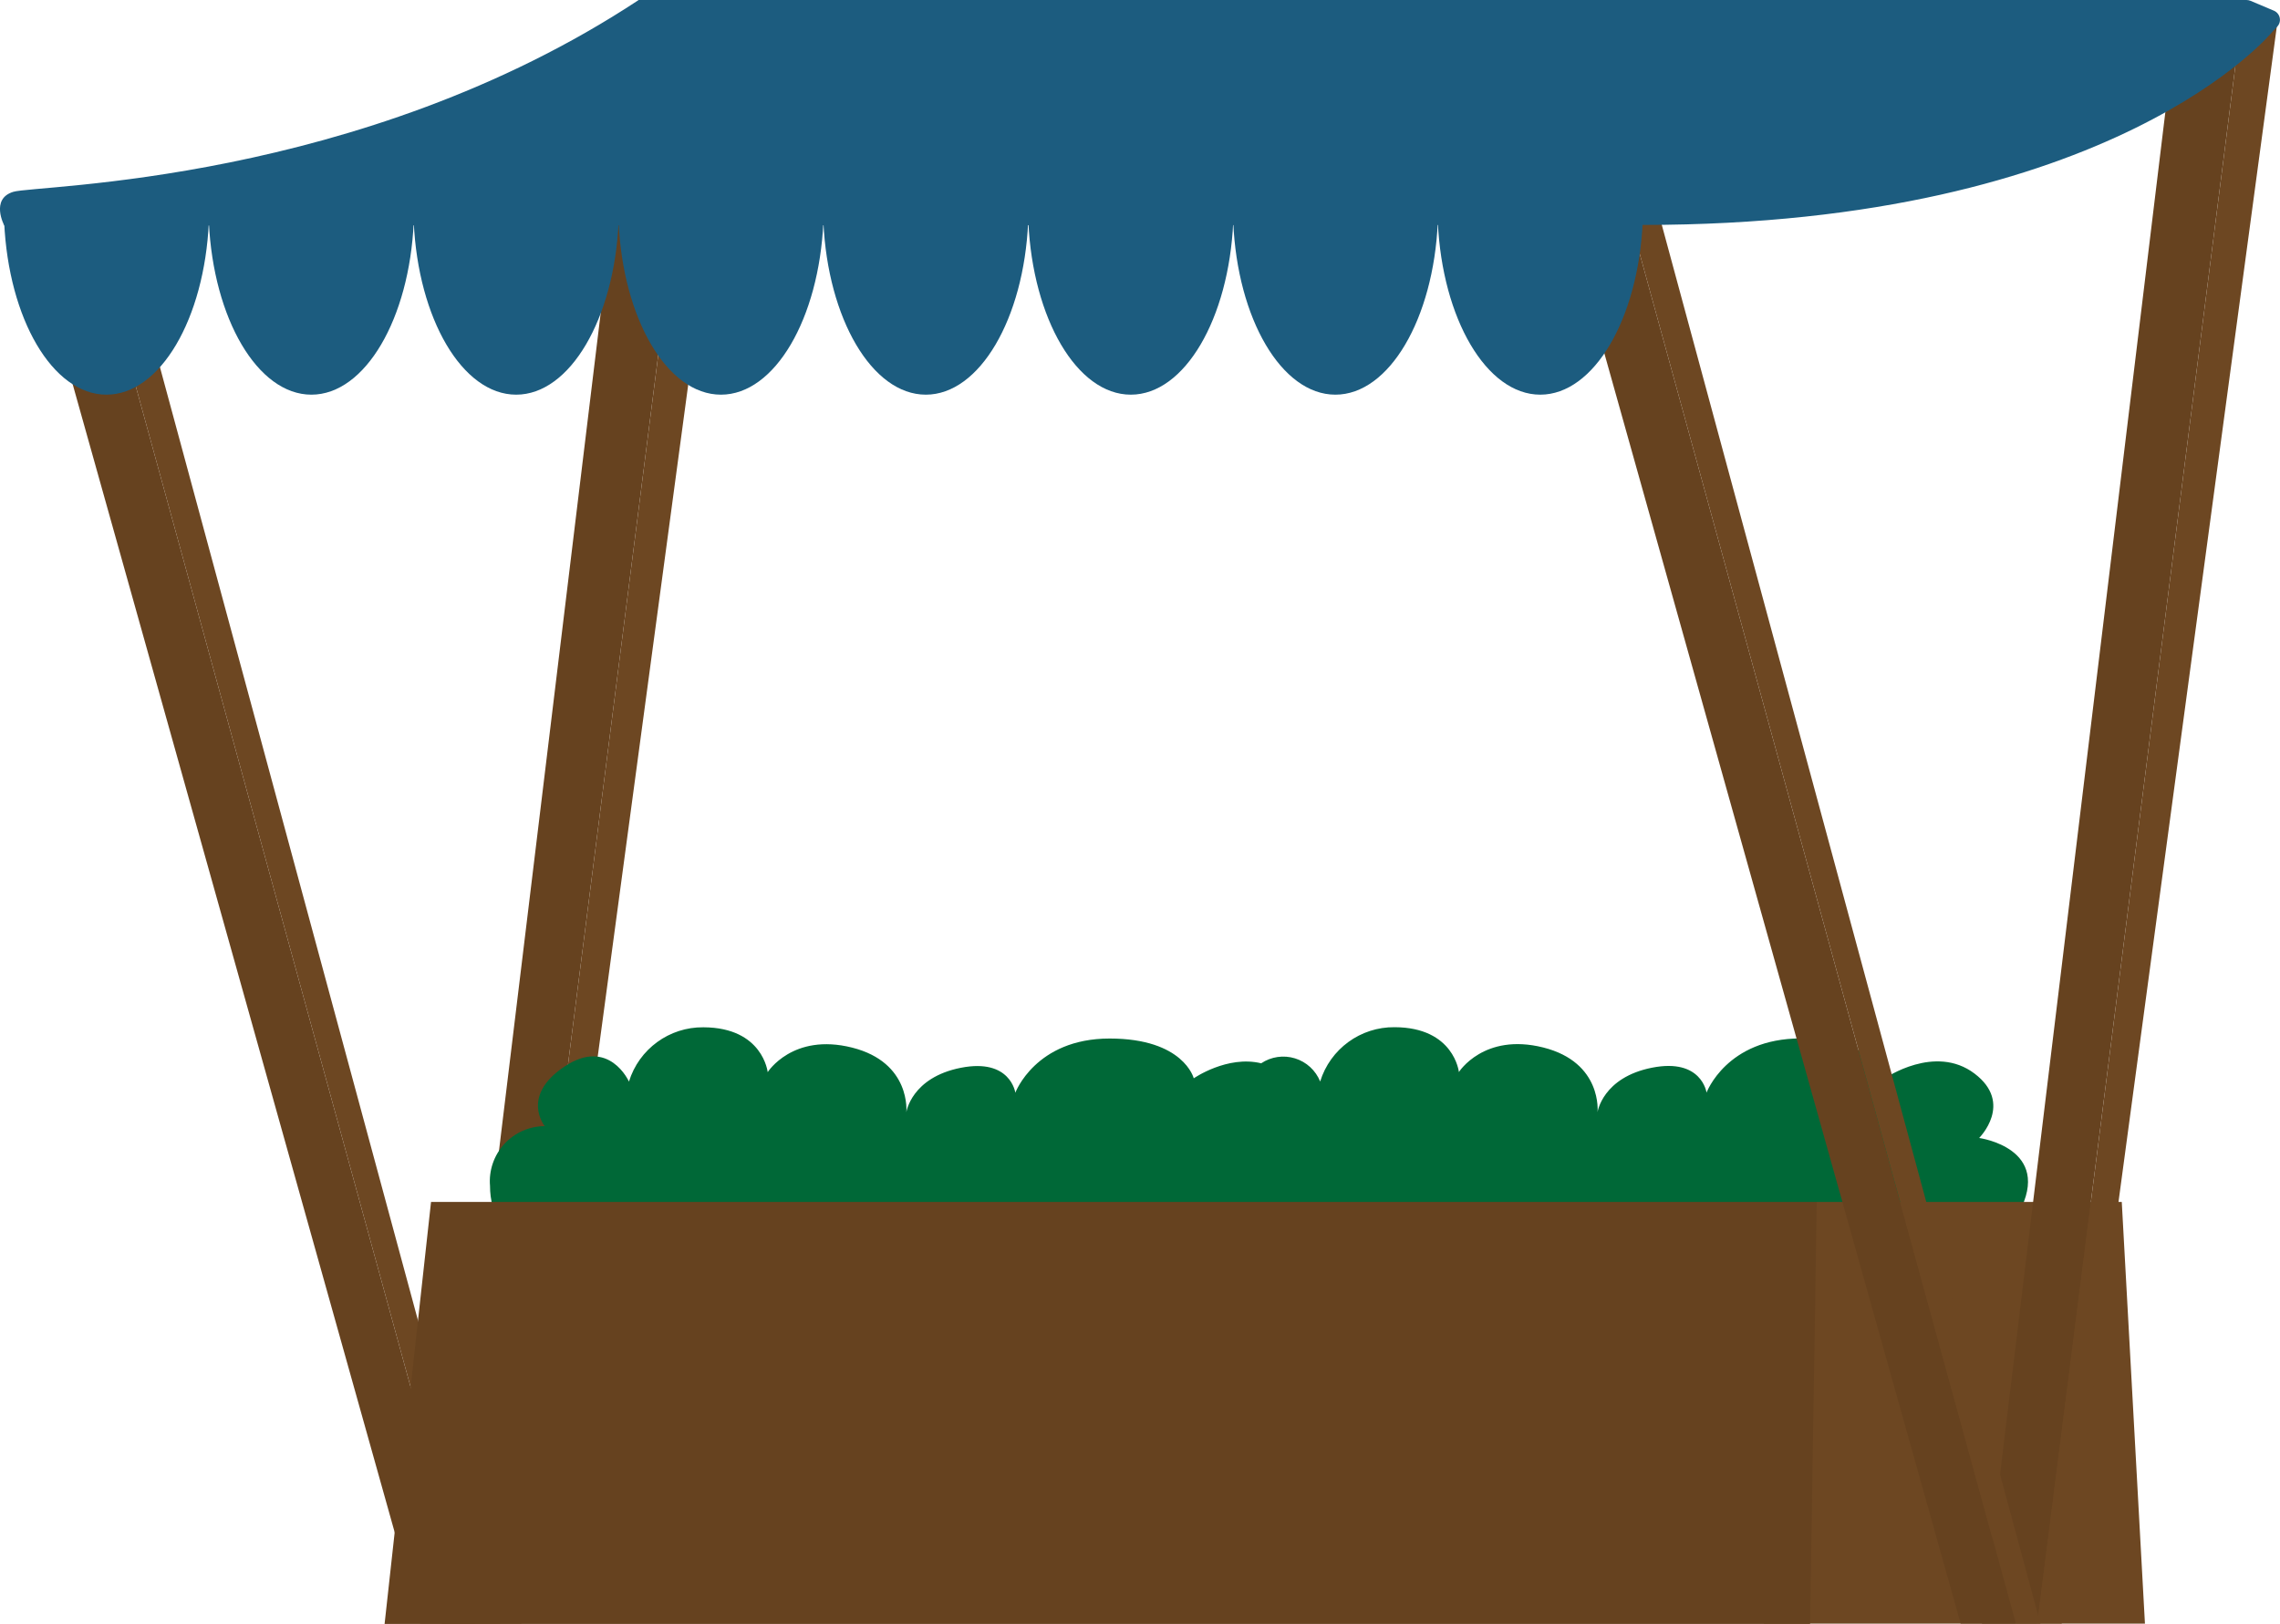
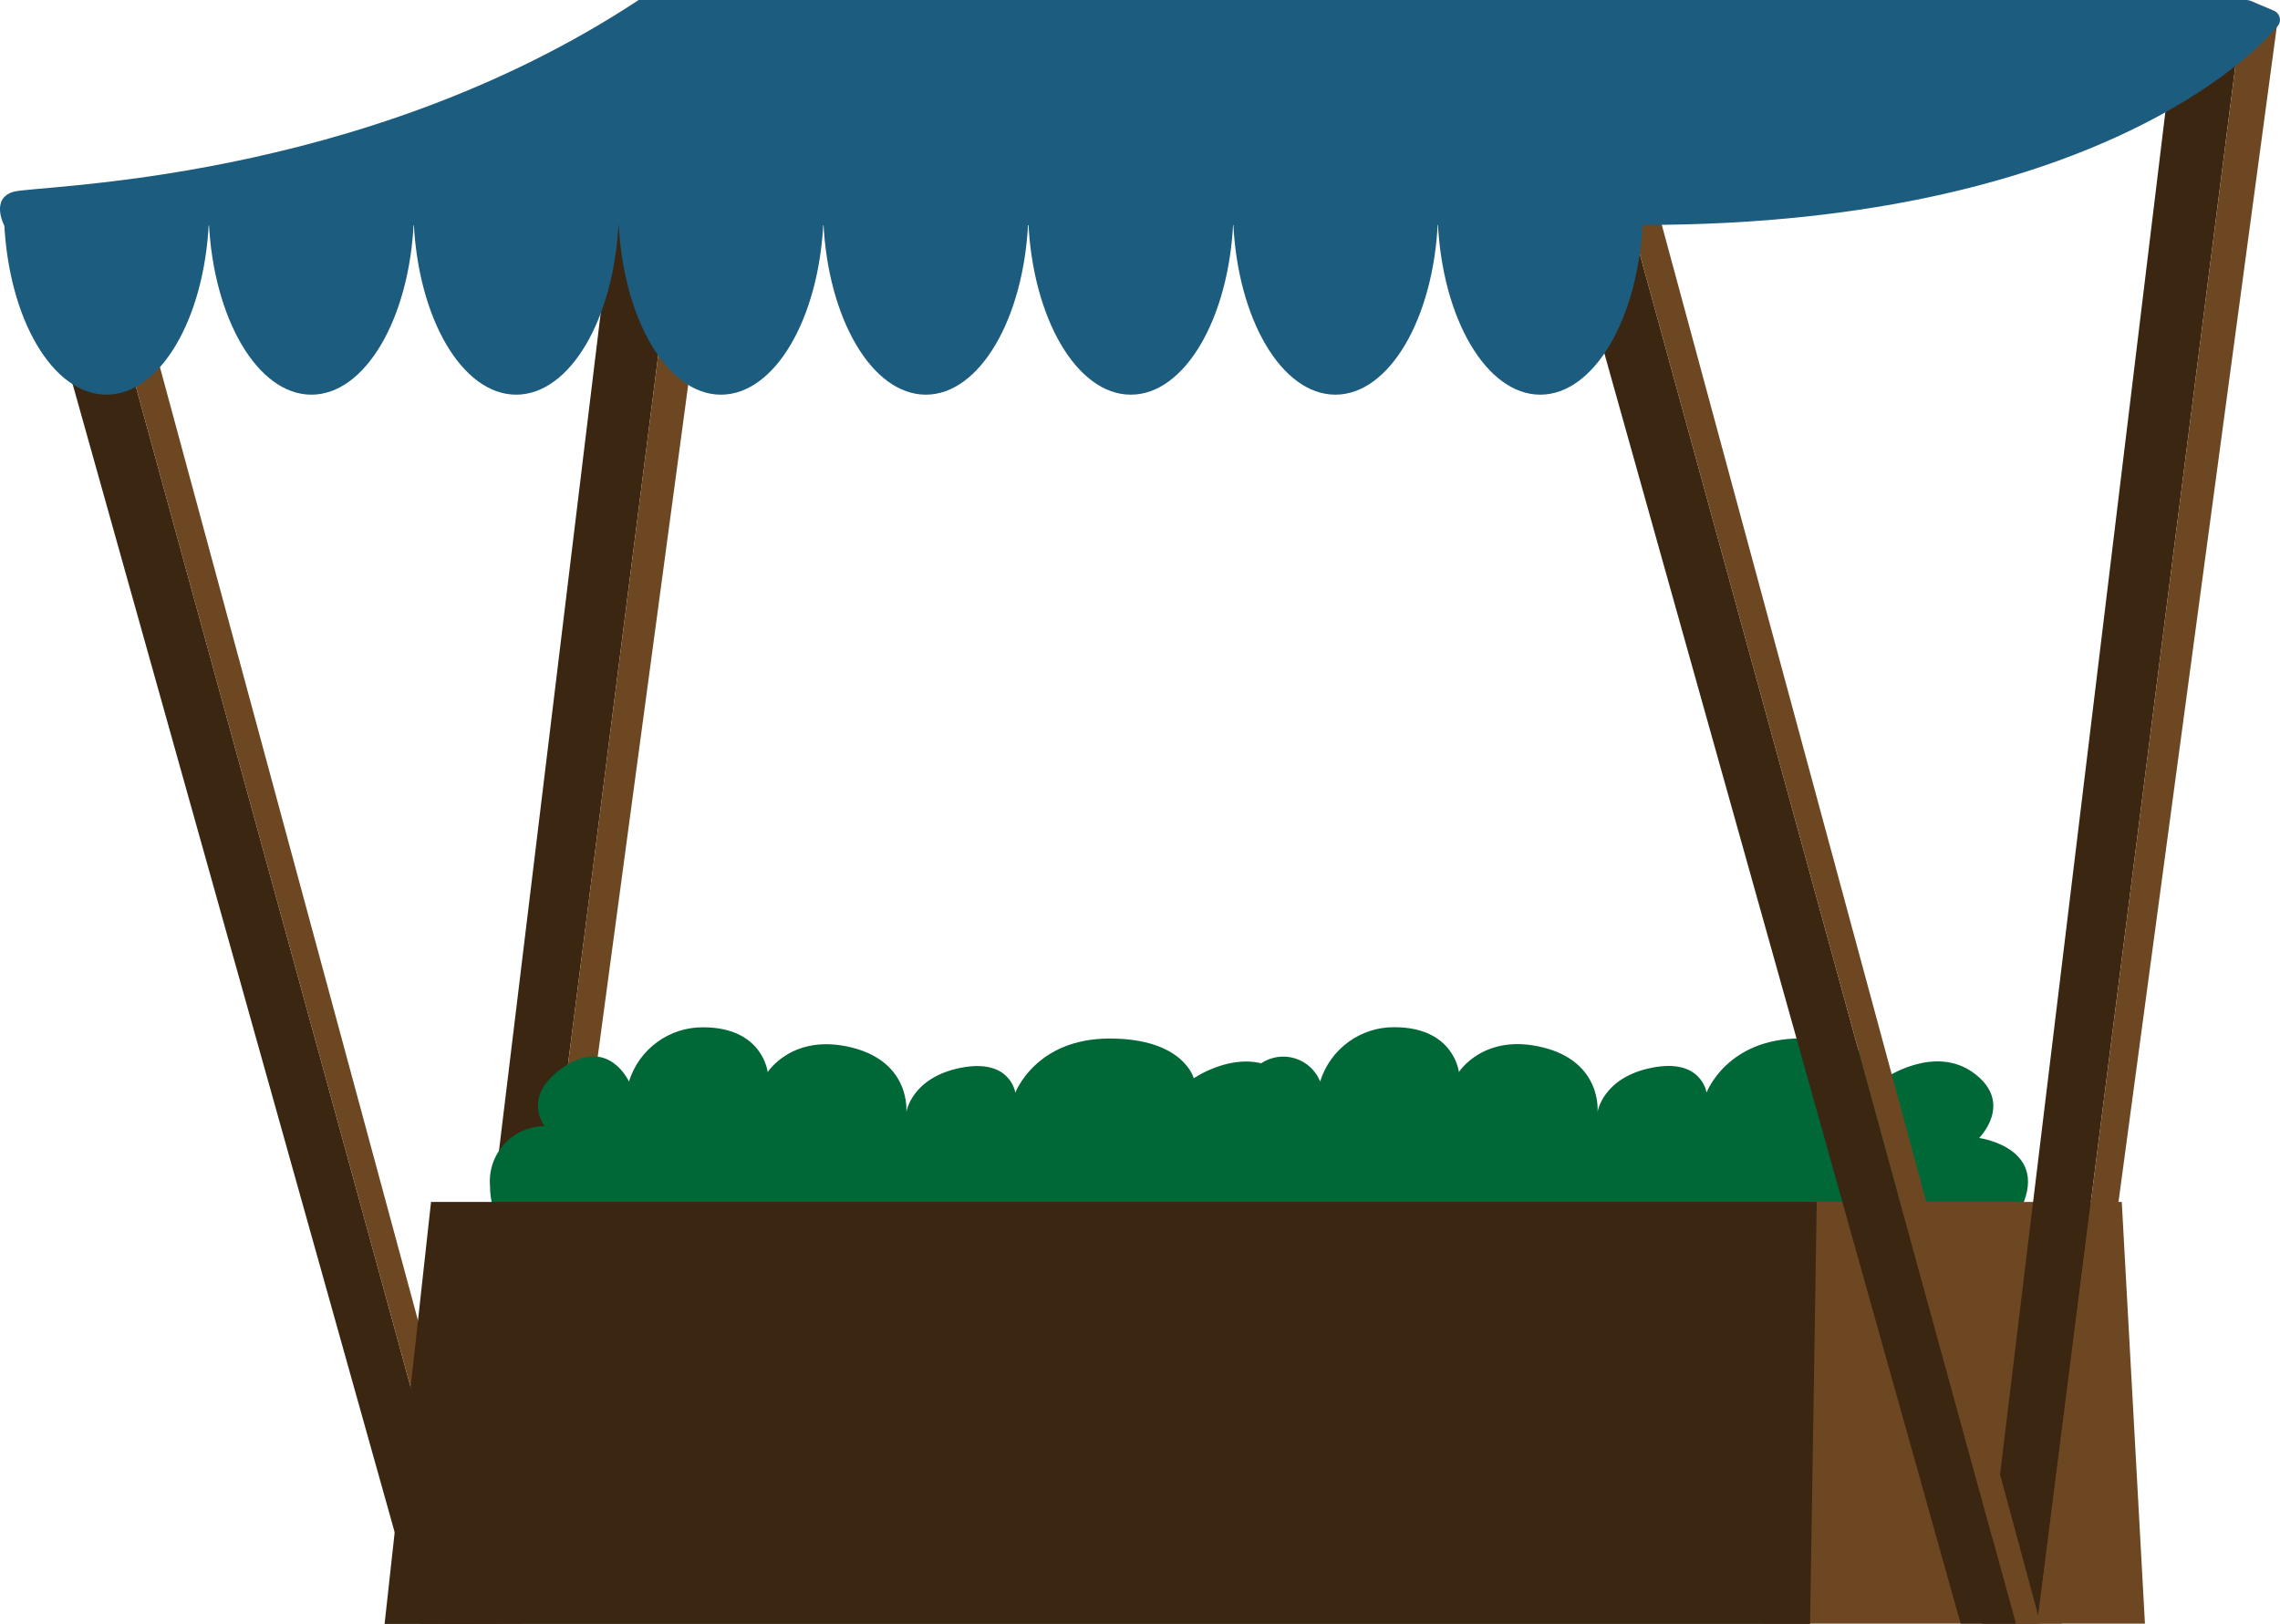
<svg xmlns="http://www.w3.org/2000/svg" width="229.25" height="163.31" viewBox="0 0 229.25 163.31">
  <defs>
    <style>
      .cls-1 {
-         fill: #66421f;
+         fill: #3b2612;
      }

      .cls-2 {
        fill: #6d4722;
      }

      .cls-3 {
        fill: #006837;
      }

      .cls-4 {
        fill: #1c5c7f;
      }
    </style>
  </defs>
  <g id="Layer_2" data-name="Layer 2">
    <g id="_0" data-name="0">
      <g>
        <g>
          <g>
            <polygon class="cls-1" points="70.69 0.27 64.22 0 44.4 163.28 49.96 163.28 70.69 0.27" />
            <polygon class="cls-2" points="70.69 0.27 74.15 1.92 52.42 163.28 49.96 163.28 70.69 0.27" />
          </g>
          <g>
            <polygon class="cls-1" points="8.55 20.27 2.08 20 42.26 163.28 47.82 163.28 8.55 20.27" />
            <polygon class="cls-2" points="8.55 20.27 12.02 21.91 50.28 163.28 47.82 163.28 8.55 20.27" />
          </g>
        </g>
        <path class="cls-3" d="M199,114.44s3.5-3.48-.47-6.48-9,.47-9,.47-1-4-8.46-4-9.48,5.45-9.48,5.45-.48-3.49-5.47-2.51-5.49,4.47-5.49,4.47.51-5-5.46-6.5-8.48,2.47-8.48,2.47-.48-4.49-6.46-4.51a7.75,7.75,0,0,0-7.49,5.46,4,4,0,0,0-5.93-1.83c-3.41-.83-6.78,1.51-6.78,1.51s-1-4-8.46-4-9.48,5.45-9.48,5.45-.48-3.49-5.47-2.51-5.49,4.47-5.49,4.47.51-5-5.46-6.5-8.48,2.47-8.48,2.47-.48-4.49-6.46-4.51a7.75,7.75,0,0,0-7.49,5.46s-2-4.49-6.47-1.52-2,6-2,6a5.54,5.54,0,0,0-5.5,6c0,6,6,6.5,6,6.5l77.21.24a3.44,3.44,0,0,0,.38-.22l69.12.22a2.48,2.48,0,0,0,1-4C206.48,115.46,199,114.44,199,114.44Z" />
        <g>
          <polygon class="cls-2" points="182.67 120.87 213.34 120.87 215.67 163.28 177.34 163.28 182.67 120.87" />
          <polygon class="cls-1" points="38.67 163.31 43.34 120.87 182.67 120.87 182 163.31 38.67 163.31" />
        </g>
        <g>
          <g>
            <polygon class="cls-1" points="225.57 0.27 219.09 0 199.28 163.28 204.84 163.28 225.57 0.27" />
            <polygon class="cls-2" points="225.57 0.27 229.03 1.92 207.3 163.28 204.84 163.28 225.57 0.27" />
          </g>
          <g>
            <polygon class="cls-1" points="163.43 20.27 156.96 20 197.14 163.28 202.7 163.28 163.43 20.27" />
            <polygon class="cls-2" points="163.43 20.27 166.9 21.91 205.16 163.28 202.7 163.28 163.43 20.27" />
          </g>
        </g>
        <g>
          <path class="cls-4" d="M228.48,3.2s-15.81,19.42-63.31,19.42L.43,22.68S-1,20,1.34,19.29,36.09,18.55,64.22,0H225.88a1.1,1.1,0,0,1,.4.08l2.37,1a1,1,0,0,1,.26,1.66Z" />
          <g>
            <path class="cls-4" d="M165.17,22.34c-.45,9.71-4.89,17.35-10.3,17.35s-9.85-7.64-10.3-17.35Z" />
            <path class="cls-4" d="M144.57,22.34c-.44,9.71-4.88,17.35-10.3,17.35S124.42,32.05,124,22.34Z" />
            <path class="cls-4" d="M124,22.34c-.45,9.71-4.88,17.35-10.3,17.35s-9.85-7.64-10.3-17.35Z" />
            <path class="cls-4" d="M103.38,22.34c-.44,9.71-4.88,17.35-10.29,17.35s-9.85-7.64-10.3-17.35Z" />
            <path class="cls-4" d="M82.79,22.34c-.45,9.71-4.88,17.35-10.3,17.35S62.64,32.05,62.2,22.34Z" />
            <path class="cls-4" d="M62.2,22.34c-.45,9.71-4.88,17.35-10.3,17.35s-9.85-7.64-10.3-17.35Z" />
            <path class="cls-4" d="M41.6,22.34c-.44,9.71-4.88,17.35-10.29,17.35S21.46,32.05,21,22.34Z" />
            <path class="cls-4" d="M21,22.34c-.45,9.71-4.88,17.35-10.3,17.35S.86,32.05.42,22.34Z" />
          </g>
        </g>
      </g>
    </g>
  </g>
</svg>
